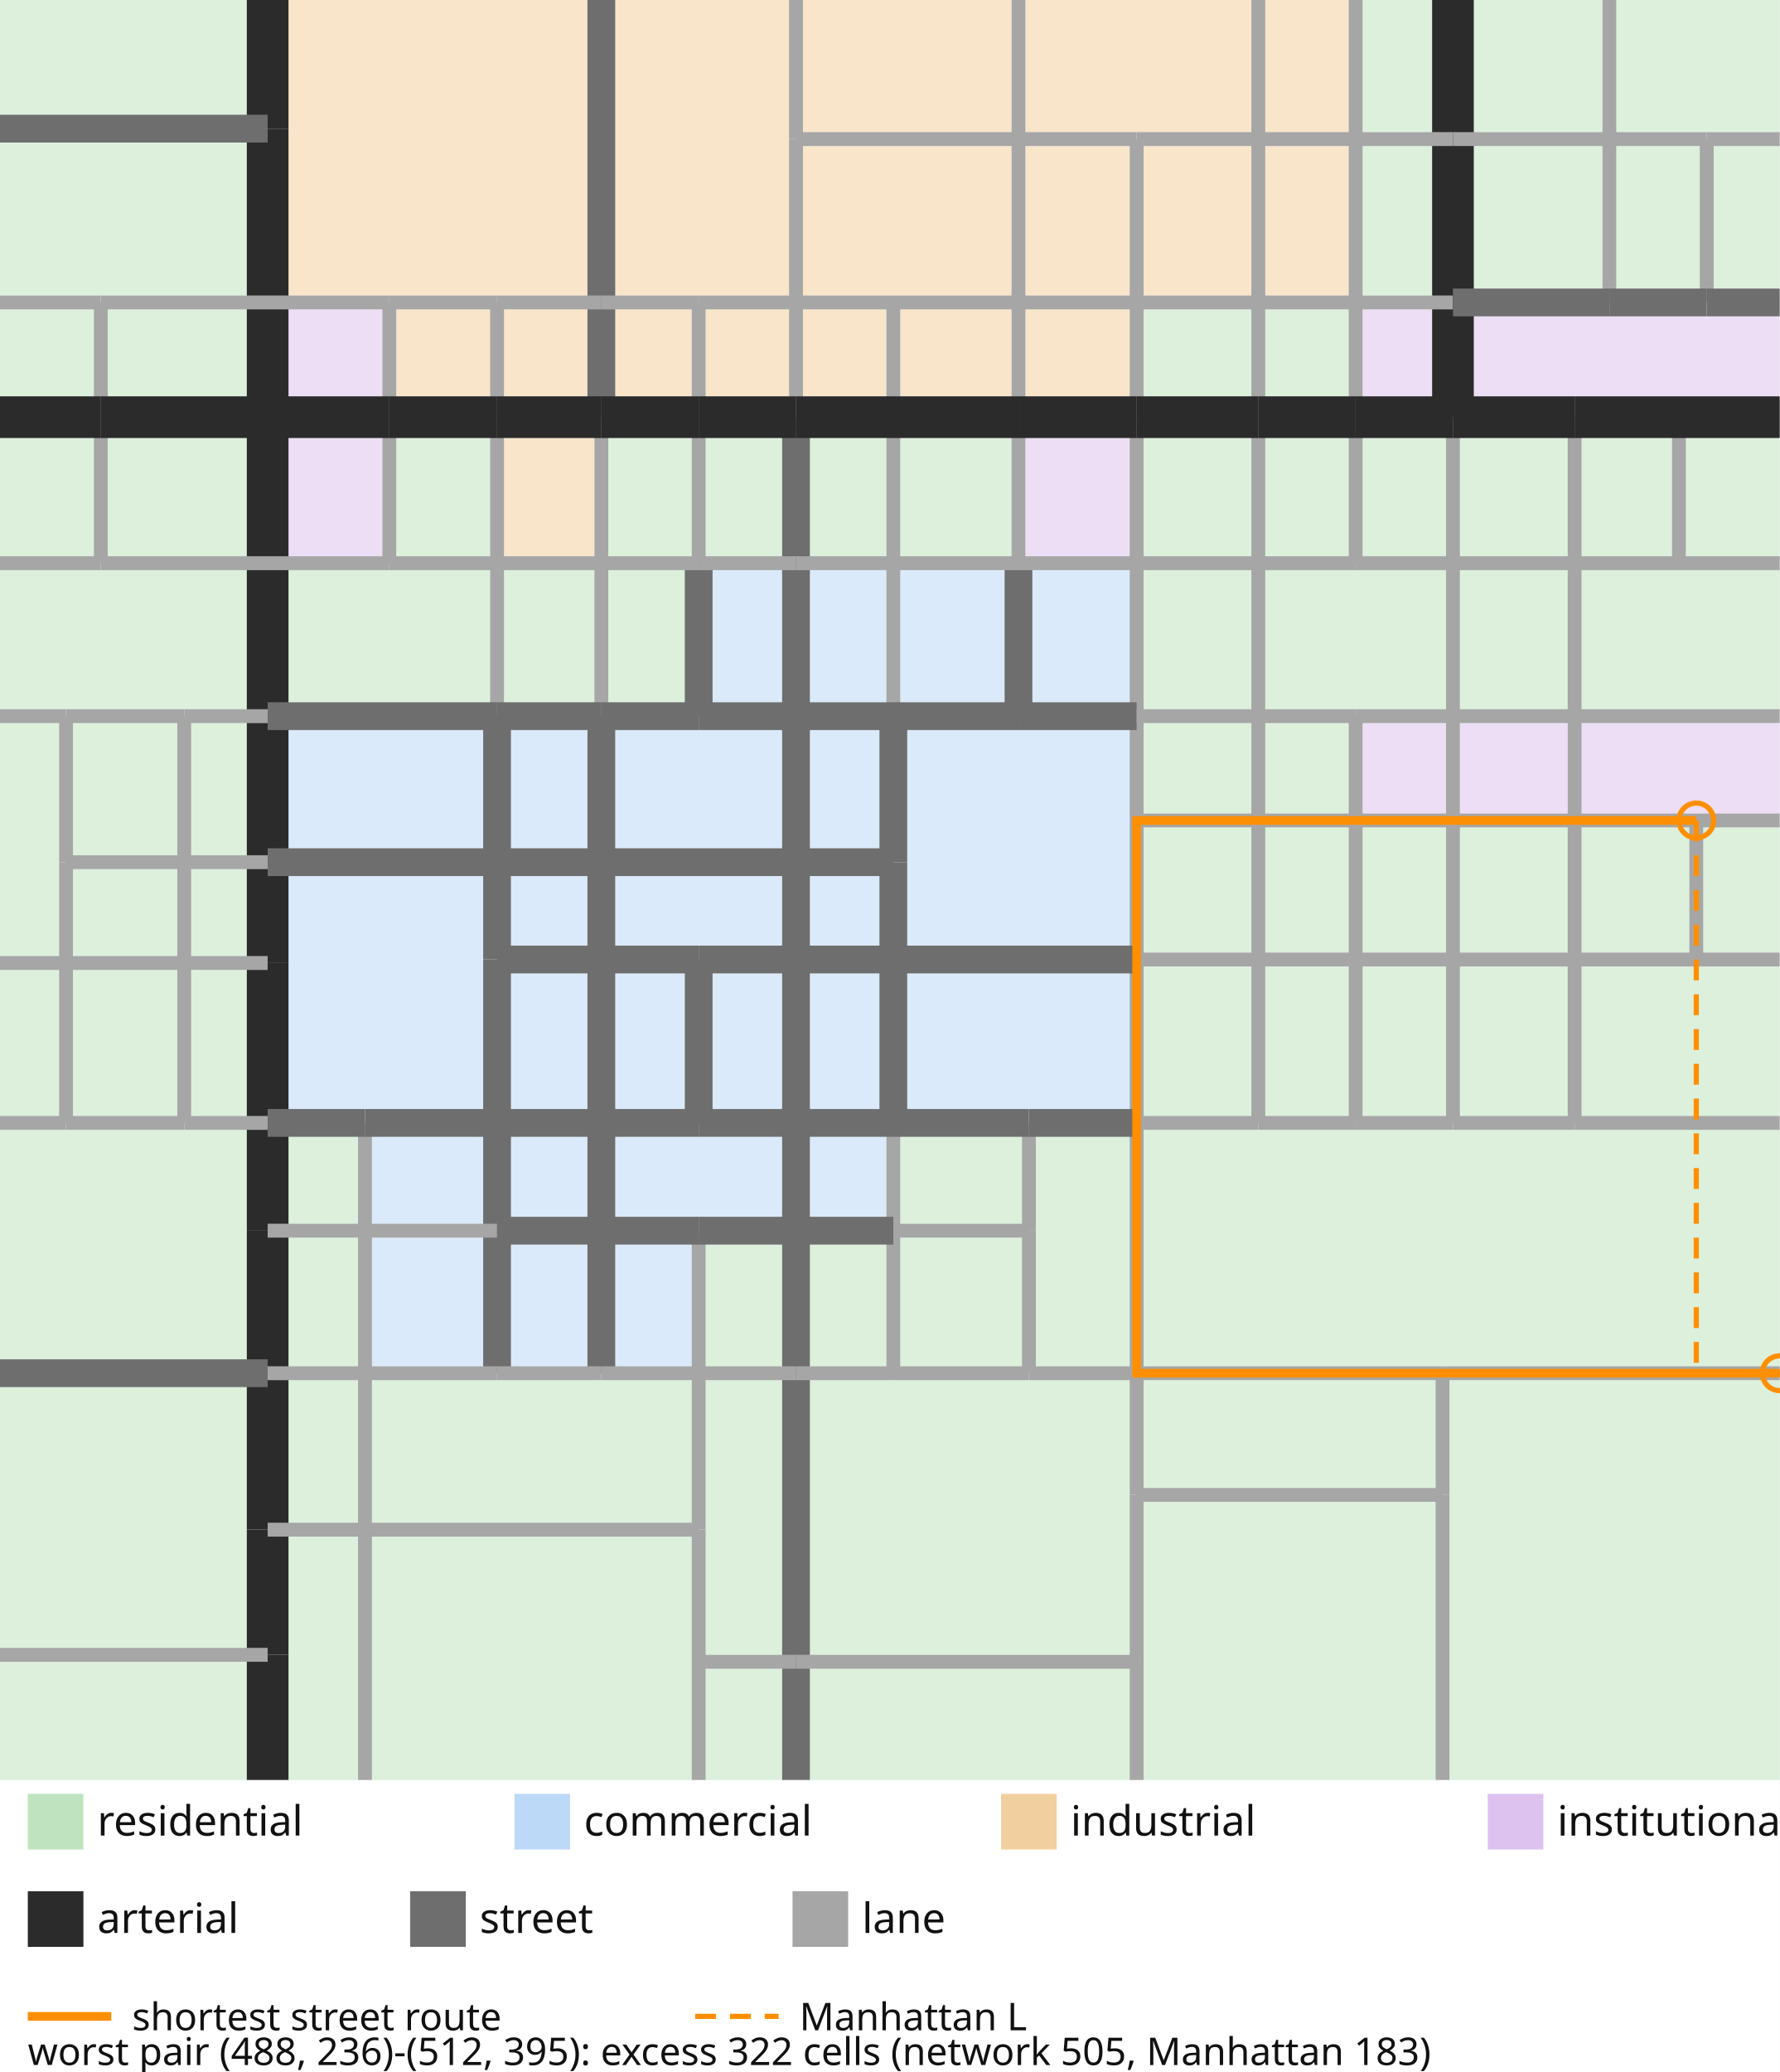
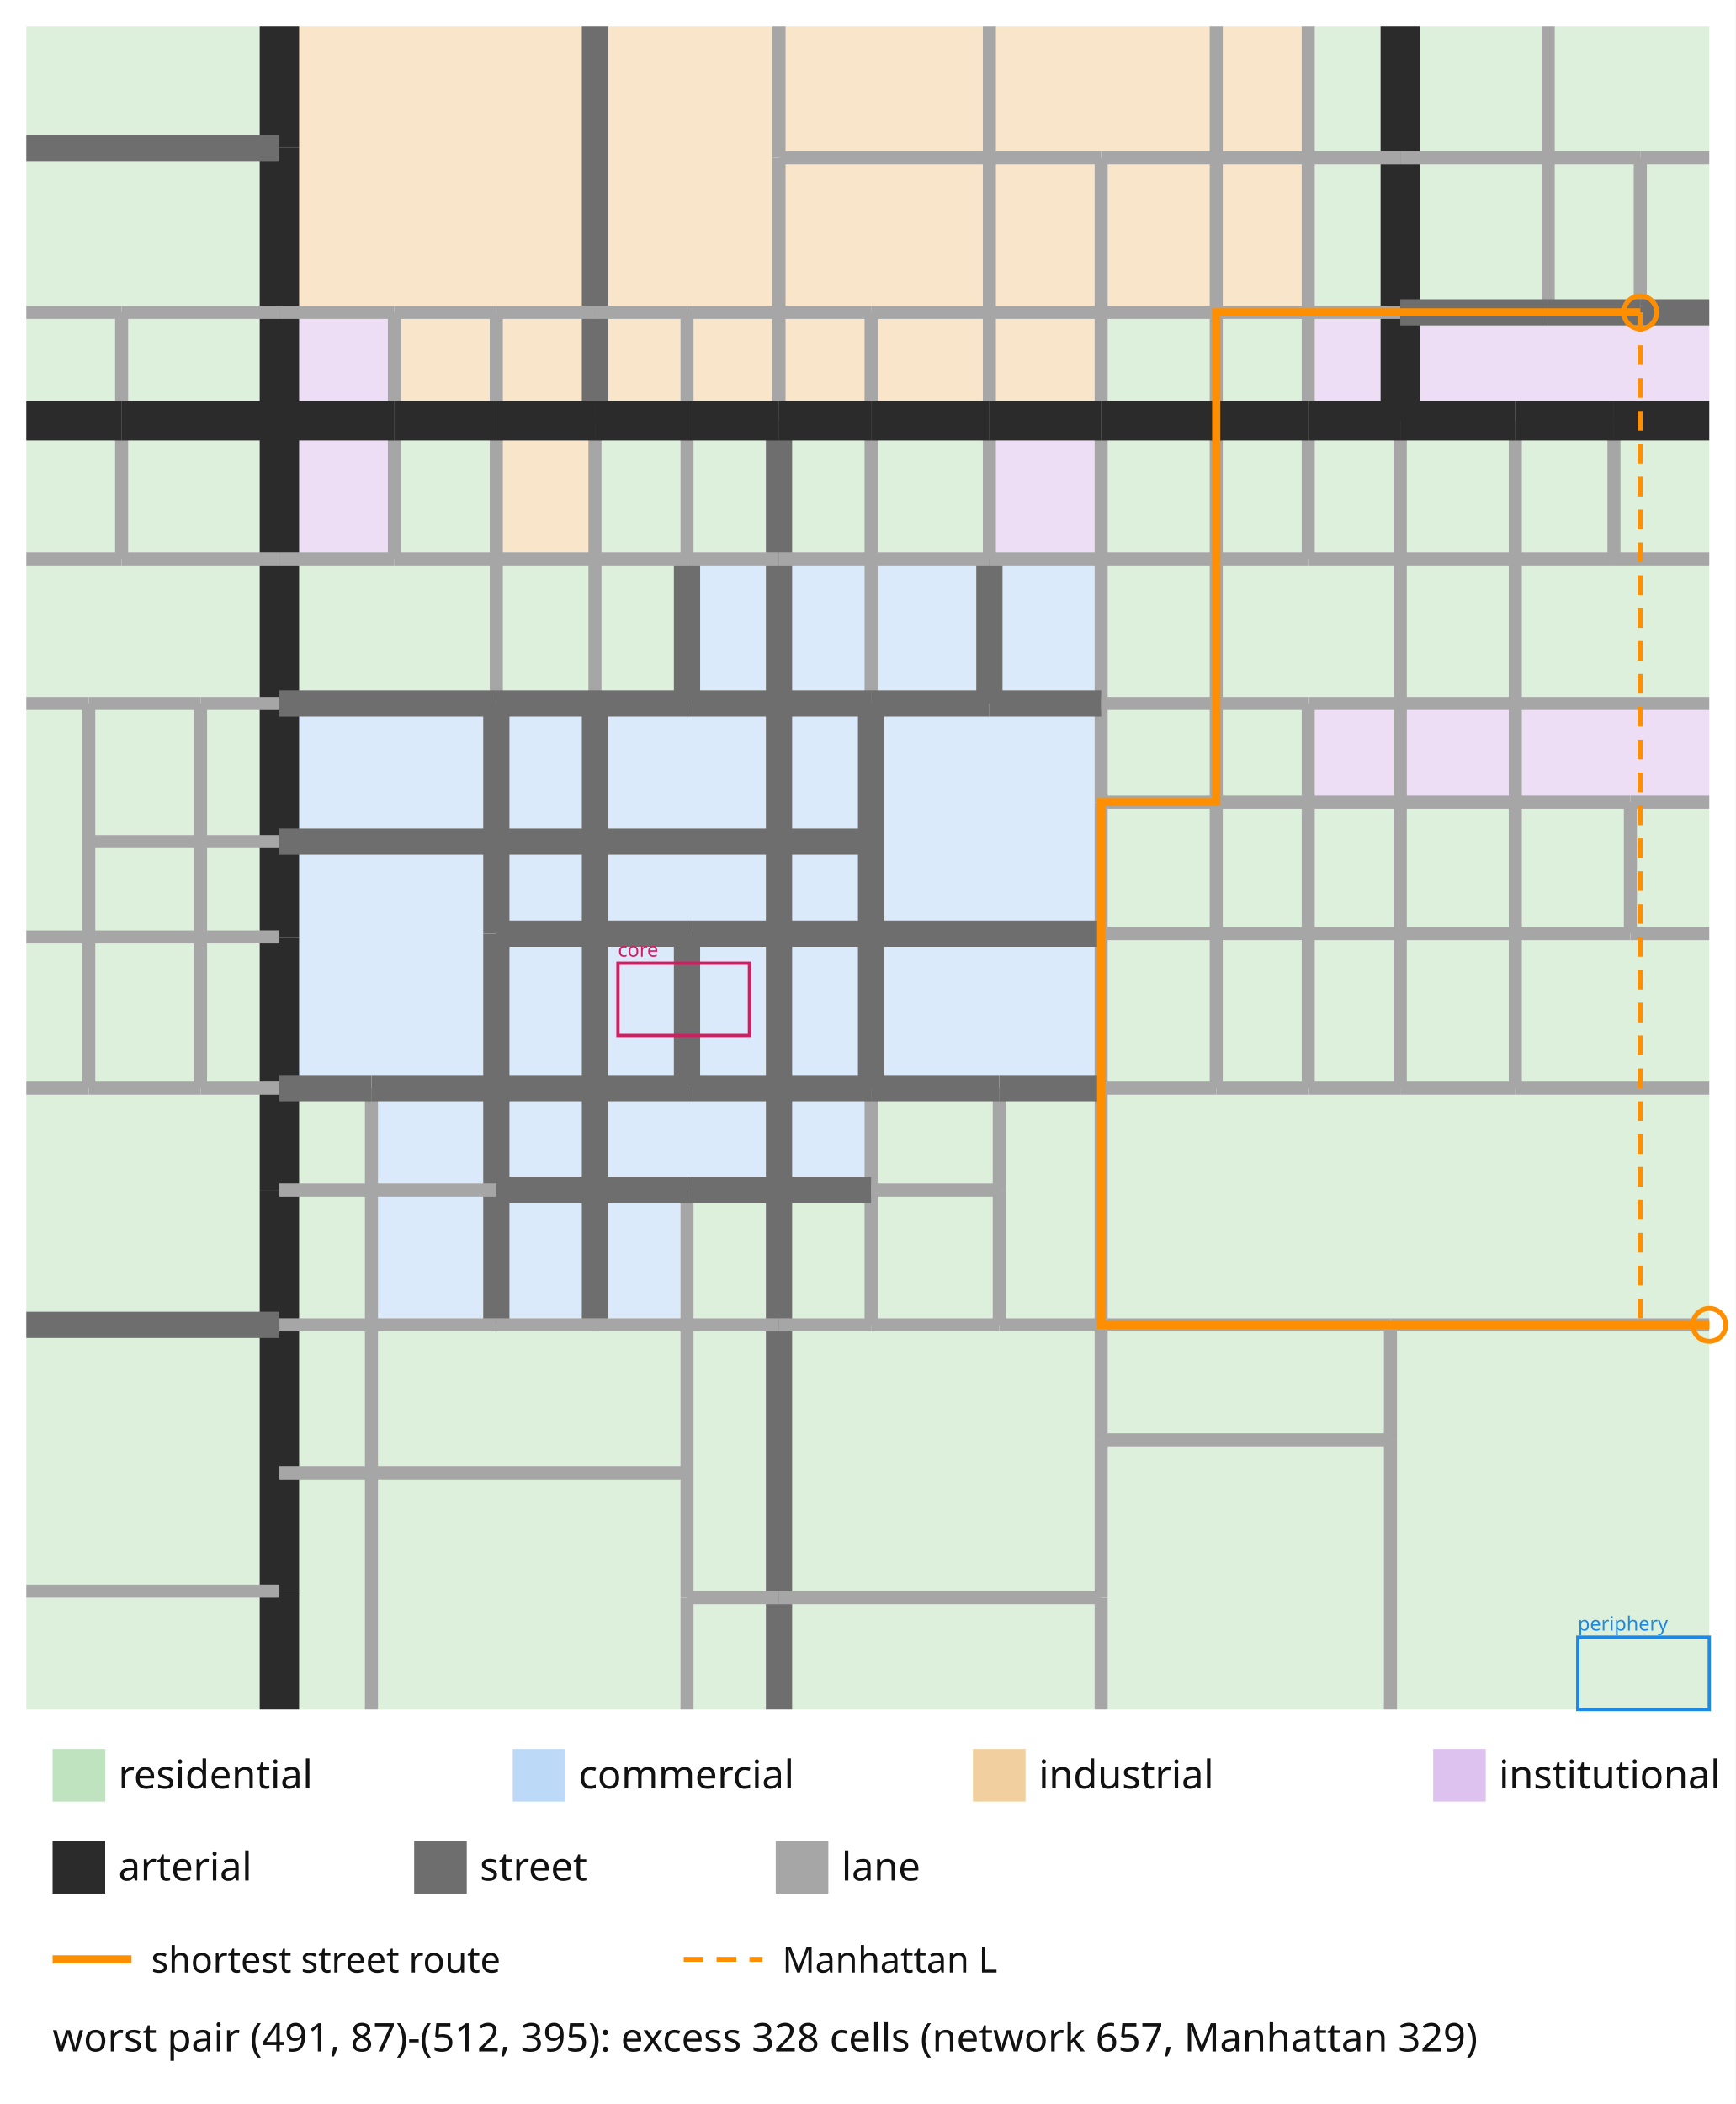
- <svg xmlns="http://www.w3.org/2000/svg" width="512" height="596" viewBox="0 0 512 596">
-   <rect x="0" y="0" width="512" height="596" fill="#ffffff" />
+ <svg xmlns="http://www.w3.org/2000/svg" width="528" height="640" viewBox="-8 -8 528 640">
+   <rect x="-8" y="-8" width="528" height="640" fill="#ffffff" />
  <rect x="0" y="0" width="71" height="33" fill="#bfe3bf" fill-opacity="0.55" />
  <rect x="83" y="0" width="86" height="85" fill="#f2cf9e" fill-opacity="0.55" />
  <rect x="177" y="0" width="50" height="85" fill="#f2cf9e" fill-opacity="0.55" />
  <rect x="231" y="0" width="60" height="38" fill="#f2cf9e" fill-opacity="0.55" />
  <rect x="295" y="0" width="65" height="38" fill="#f2cf9e" fill-opacity="0.55" />
  <rect x="364" y="0" width="24" height="38" fill="#f2cf9e" fill-opacity="0.55" />
  <rect x="392" y="0" width="20" height="38" fill="#bfe3bf" fill-opacity="0.55" />
  <rect x="424" y="0" width="37" height="38" fill="#bfe3bf" fill-opacity="0.55" />
  <rect x="465" y="0" width="47" height="38" fill="#bfe3bf" fill-opacity="0.55" />
  <rect x="0" y="41" width="71" height="44" fill="#bfe3bf" fill-opacity="0.55" />
  <rect x="231" y="42" width="60" height="43" fill="#f2cf9e" fill-opacity="0.55" />
  <rect x="295" y="42" width="30" height="43" fill="#f2cf9e" fill-opacity="0.55" />
  <rect x="329" y="42" width="31" height="43" fill="#f2cf9e" fill-opacity="0.55" />
  <rect x="364" y="42" width="24" height="43" fill="#f2cf9e" fill-opacity="0.55" />
  <rect x="392" y="42" width="20" height="43" fill="#bfe3bf" fill-opacity="0.55" />
  <rect x="424" y="42" width="37" height="41" fill="#bfe3bf" fill-opacity="0.55" />
  <rect x="465" y="42" width="24" height="41" fill="#bfe3bf" fill-opacity="0.55" />
  <rect x="493" y="42" width="19" height="41" fill="#bfe3bf" fill-opacity="0.55" />
  <rect x="0" y="89" width="27" height="25" fill="#bfe3bf" fill-opacity="0.55" />
  <rect x="31" y="89" width="40" height="25" fill="#bfe3bf" fill-opacity="0.55" />
  <rect x="83" y="89" width="27" height="25" fill="#ddc2ef" fill-opacity="0.55" />
  <rect x="114" y="89" width="27" height="25" fill="#f2cf9e" fill-opacity="0.55" />
  <rect x="145" y="89" width="24" height="25" fill="#f2cf9e" fill-opacity="0.55" />
  <rect x="177" y="89" width="22" height="25" fill="#f2cf9e" fill-opacity="0.55" />
  <rect x="203" y="89" width="24" height="25" fill="#f2cf9e" fill-opacity="0.55" />
  <rect x="231" y="89" width="24" height="25" fill="#f2cf9e" fill-opacity="0.55" />
  <rect x="259" y="89" width="32" height="25" fill="#f2cf9e" fill-opacity="0.55" />
  <rect x="295" y="89" width="30" height="25" fill="#f2cf9e" fill-opacity="0.55" />
  <rect x="329" y="89" width="31" height="25" fill="#bfe3bf" fill-opacity="0.55" />
  <rect x="364" y="89" width="24" height="25" fill="#bfe3bf" fill-opacity="0.55" />
  <rect x="392" y="89" width="20" height="25" fill="#ddc2ef" fill-opacity="0.55" />
  <rect x="424" y="91" width="88" height="23" fill="#ddc2ef" fill-opacity="0.55" />
  <rect x="0" y="126" width="27" height="34" fill="#bfe3bf" fill-opacity="0.55" />
  <rect x="31" y="126" width="40" height="34" fill="#bfe3bf" fill-opacity="0.55" />
  <rect x="83" y="126" width="27" height="34" fill="#ddc2ef" fill-opacity="0.55" />
  <rect x="114" y="126" width="27" height="34" fill="#bfe3bf" fill-opacity="0.55" />
  <rect x="145" y="126" width="26" height="34" fill="#f2cf9e" fill-opacity="0.55" />
  <rect x="175" y="126" width="24" height="34" fill="#bfe3bf" fill-opacity="0.55" />
  <rect x="203" y="126" width="22" height="34" fill="#bfe3bf" fill-opacity="0.55" />
  <rect x="233" y="126" width="22" height="34" fill="#bfe3bf" fill-opacity="0.55" />
  <rect x="259" y="126" width="32" height="34" fill="#bfe3bf" fill-opacity="0.55" />
  <rect x="295" y="126" width="30" height="34" fill="#ddc2ef" fill-opacity="0.55" />
  <rect x="329" y="126" width="31" height="34" fill="#bfe3bf" fill-opacity="0.55" />
  <rect x="364" y="126" width="24" height="34" fill="#bfe3bf" fill-opacity="0.55" />
  <rect x="392" y="126" width="24" height="34" fill="#bfe3bf" fill-opacity="0.55" />
  <rect x="420" y="126" width="31" height="34" fill="#bfe3bf" fill-opacity="0.55" />
  <rect x="455" y="126" width="26" height="34" fill="#bfe3bf" fill-opacity="0.55" />
  <rect x="485" y="126" width="27" height="34" fill="#bfe3bf" fill-opacity="0.55" />
  <rect x="0" y="164" width="71" height="40" fill="#bfe3bf" fill-opacity="0.55" />
  <rect x="83" y="164" width="58" height="38" fill="#bfe3bf" fill-opacity="0.55" />
  <rect x="145" y="164" width="26" height="38" fill="#bfe3bf" fill-opacity="0.55" />
  <rect x="175" y="164" width="22" height="38" fill="#bfe3bf" fill-opacity="0.55" />
  <rect x="205" y="164" width="20" height="38" fill="#bcd9f7" fill-opacity="0.55" />
  <rect x="233" y="164" width="22" height="38" fill="#bcd9f7" fill-opacity="0.55" />
  <rect x="259" y="164" width="30" height="38" fill="#bcd9f7" fill-opacity="0.55" />
  <rect x="297" y="164" width="28" height="38" fill="#bcd9f7" fill-opacity="0.55" />
  <rect x="329" y="164" width="31" height="40" fill="#bfe3bf" fill-opacity="0.55" />
  <rect x="364" y="164" width="52" height="40" fill="#bfe3bf" fill-opacity="0.55" />
  <rect x="420" y="164" width="31" height="40" fill="#bfe3bf" fill-opacity="0.55" />
  <rect x="455" y="164" width="57" height="40" fill="#bfe3bf" fill-opacity="0.55" />
  <rect x="0" y="208" width="17" height="67" fill="#bfe3bf" fill-opacity="0.55" />
  <rect x="21" y="208" width="30" height="38" fill="#bfe3bf" fill-opacity="0.55" />
  <rect x="55" y="208" width="16" height="38" fill="#bfe3bf" fill-opacity="0.55" />
  <rect x="329" y="208" width="31" height="26" fill="#bfe3bf" fill-opacity="0.55" />
  <rect x="364" y="208" width="24" height="26" fill="#bfe3bf" fill-opacity="0.55" />
  <rect x="392" y="208" width="24" height="26" fill="#ddc2ef" fill-opacity="0.55" />
  <rect x="420" y="208" width="31" height="26" fill="#ddc2ef" fill-opacity="0.55" />
  <rect x="455" y="208" width="57" height="26" fill="#ddc2ef" fill-opacity="0.55" />
  <rect x="83" y="210" width="56" height="34" fill="#bcd9f7" fill-opacity="0.55" />
  <rect x="147" y="210" width="22" height="34" fill="#bcd9f7" fill-opacity="0.55" />
  <rect x="177" y="210" width="48" height="34" fill="#bcd9f7" fill-opacity="0.55" />
  <rect x="233" y="210" width="20" height="34" fill="#bcd9f7" fill-opacity="0.55" />
  <rect x="261" y="210" width="64" height="62" fill="#bcd9f7" fill-opacity="0.55" />
  <rect x="329" y="238" width="31" height="36" fill="#bfe3bf" fill-opacity="0.55" />
  <rect x="364" y="238" width="24" height="36" fill="#bfe3bf" fill-opacity="0.55" />
  <rect x="392" y="238" width="24" height="36" fill="#bfe3bf" fill-opacity="0.55" />
  <rect x="420" y="238" width="31" height="36" fill="#bfe3bf" fill-opacity="0.55" />
  <rect x="455" y="238" width="31" height="36" fill="#bfe3bf" fill-opacity="0.55" />
  <rect x="490" y="238" width="22" height="36" fill="#bfe3bf" fill-opacity="0.55" />
  <rect x="21" y="250" width="30" height="25" fill="#bfe3bf" fill-opacity="0.55" />
  <rect x="55" y="250" width="16" height="25" fill="#bfe3bf" fill-opacity="0.55" />
  <rect x="83" y="252" width="56" height="67" fill="#bcd9f7" fill-opacity="0.55" />
  <rect x="147" y="252" width="22" height="20" fill="#bcd9f7" fill-opacity="0.55" />
  <rect x="177" y="252" width="48" height="20" fill="#bcd9f7" fill-opacity="0.55" />
  <rect x="233" y="252" width="20" height="20" fill="#bcd9f7" fill-opacity="0.55" />
  <rect x="329" y="278" width="31" height="43" fill="#bfe3bf" fill-opacity="0.55" />
  <rect x="364" y="278" width="24" height="43" fill="#bfe3bf" fill-opacity="0.55" />
  <rect x="392" y="278" width="24" height="43" fill="#bfe3bf" fill-opacity="0.55" />
  <rect x="420" y="278" width="31" height="43" fill="#bfe3bf" fill-opacity="0.55" />
  <rect x="455" y="278" width="57" height="43" fill="#bfe3bf" fill-opacity="0.55" />
  <rect x="0" y="279" width="17" height="42" fill="#bfe3bf" fill-opacity="0.55" />
  <rect x="21" y="279" width="30" height="42" fill="#bfe3bf" fill-opacity="0.55" />
  <rect x="55" y="279" width="16" height="42" fill="#bfe3bf" fill-opacity="0.55" />
  <rect x="147" y="280" width="22" height="39" fill="#bcd9f7" fill-opacity="0.55" />
  <rect x="177" y="280" width="20" height="39" fill="#bcd9f7" fill-opacity="0.55" />
  <rect x="205" y="280" width="20" height="39" fill="#bcd9f7" fill-opacity="0.55" />
  <rect x="233" y="280" width="20" height="39" fill="#bcd9f7" fill-opacity="0.55" />
  <rect x="261" y="280" width="64" height="39" fill="#bcd9f7" fill-opacity="0.55" />
  <rect x="0" y="325" width="71" height="66" fill="#bfe3bf" fill-opacity="0.55" />
  <rect x="329" y="325" width="183" height="68" fill="#bfe3bf" fill-opacity="0.55" />
  <rect x="83" y="327" width="20" height="25" fill="#bfe3bf" fill-opacity="0.55" />
  <rect x="107" y="327" width="32" height="25" fill="#bcd9f7" fill-opacity="0.55" />
  <rect x="147" y="327" width="22" height="23" fill="#bcd9f7" fill-opacity="0.55" />
  <rect x="177" y="327" width="48" height="23" fill="#bcd9f7" fill-opacity="0.55" />
  <rect x="233" y="327" width="22" height="23" fill="#bcd9f7" fill-opacity="0.55" />
  <rect x="259" y="327" width="35" height="25" fill="#bfe3bf" fill-opacity="0.55" />
  <rect x="298" y="327" width="27" height="66" fill="#bfe3bf" fill-opacity="0.55" />
  <rect x="83" y="356" width="20" height="37" fill="#bfe3bf" fill-opacity="0.55" />
  <rect x="107" y="356" width="32" height="37" fill="#bcd9f7" fill-opacity="0.55" />
  <rect x="259" y="356" width="35" height="37" fill="#bfe3bf" fill-opacity="0.55" />
  <rect x="147" y="358" width="22" height="35" fill="#bcd9f7" fill-opacity="0.55" />
  <rect x="177" y="358" width="22" height="35" fill="#bcd9f7" fill-opacity="0.55" />
  <rect x="203" y="358" width="22" height="35" fill="#bfe3bf" fill-opacity="0.55" />
  <rect x="233" y="358" width="22" height="35" fill="#bfe3bf" fill-opacity="0.55" />
  <rect x="83" y="397" width="20" height="41" fill="#bfe3bf" fill-opacity="0.55" />
  <rect x="107" y="397" width="92" height="41" fill="#bfe3bf" fill-opacity="0.55" />
  <rect x="203" y="397" width="22" height="79" fill="#bfe3bf" fill-opacity="0.55" />
  <rect x="233" y="397" width="92" height="79" fill="#bfe3bf" fill-opacity="0.55" />
  <rect x="329" y="397" width="84" height="31" fill="#bfe3bf" fill-opacity="0.55" />
  <rect x="417" y="397" width="95" height="115" fill="#bfe3bf" fill-opacity="0.55" />
  <rect x="0" y="399" width="71" height="75" fill="#bfe3bf" fill-opacity="0.55" />
  <rect x="329" y="432" width="84" height="80" fill="#bfe3bf" fill-opacity="0.55" />
  <rect x="83" y="442" width="20" height="70" fill="#bfe3bf" fill-opacity="0.55" />
  <rect x="107" y="442" width="92" height="70" fill="#bfe3bf" fill-opacity="0.55" />
  <rect x="0" y="478" width="71" height="34" fill="#bfe3bf" fill-opacity="0.55" />
  <rect x="203" y="480" width="22" height="32" fill="#bfe3bf" fill-opacity="0.55" />
  <rect x="233" y="480" width="92" height="32" fill="#bfe3bf" fill-opacity="0.55" />
  <rect x="17" y="206" width="4" height="42" fill="#a6a6a6" />
  <rect x="17" y="248" width="4" height="29" fill="#a6a6a6" />
  <rect x="17" y="277" width="4" height="46" fill="#a6a6a6" />
  <rect x="27" y="87" width="4" height="33" fill="#a6a6a6" />
  <rect x="27" y="120" width="4" height="42" fill="#a6a6a6" />
  <rect x="51" y="206" width="4" height="42" fill="#a6a6a6" />
  <rect x="51" y="248" width="4" height="29" fill="#a6a6a6" />
  <rect x="51" y="277" width="4" height="46" fill="#a6a6a6" />
  <rect x="71" y="0" width="12" height="37" fill="#2b2b2b" />
  <rect x="71" y="37" width="12" height="50" fill="#2b2b2b" />
  <rect x="71" y="87" width="12" height="33" fill="#2b2b2b" />
  <rect x="71" y="120" width="12" height="42" fill="#2b2b2b" />
  <rect x="71" y="162" width="12" height="44" fill="#2b2b2b" />
  <rect x="71" y="206" width="12" height="42" fill="#2b2b2b" />
  <rect x="71" y="248" width="12" height="29" fill="#2b2b2b" />
  <rect x="71" y="277" width="12" height="46" fill="#2b2b2b" />
  <rect x="71" y="323" width="12" height="31" fill="#2b2b2b" />
  <rect x="71" y="354" width="12" height="41" fill="#2b2b2b" />
  <rect x="71" y="395" width="12" height="45" fill="#2b2b2b" />
  <rect x="71" y="440" width="12" height="36" fill="#2b2b2b" />
  <rect x="71" y="476" width="12" height="36" fill="#2b2b2b" />
  <rect x="103" y="323" width="4" height="31" fill="#a6a6a6" />
  <rect x="103" y="354" width="4" height="41" fill="#a6a6a6" />
  <rect x="103" y="395" width="4" height="45" fill="#a6a6a6" />
  <rect x="103" y="440" width="4" height="72" fill="#a6a6a6" />
  <rect x="110" y="87" width="4" height="33" fill="#a6a6a6" />
  <rect x="110" y="120" width="4" height="42" fill="#a6a6a6" />
  <rect x="141" y="87" width="4" height="33" fill="#a6a6a6" />
  <rect x="141" y="120" width="4" height="42" fill="#a6a6a6" />
  <rect x="141" y="162" width="4" height="44" fill="#a6a6a6" />
  <rect x="139" y="206" width="8" height="42" fill="#6e6e6e" />
  <rect x="139" y="248" width="8" height="28" fill="#6e6e6e" />
  <rect x="139" y="276" width="8" height="47" fill="#6e6e6e" />
  <rect x="139" y="323" width="8" height="31" fill="#6e6e6e" />
  <rect x="139" y="354" width="8" height="41" fill="#6e6e6e" />
  <rect x="169" y="0" width="8" height="87" fill="#6e6e6e" />
  <rect x="169" y="87" width="8" height="33" fill="#6e6e6e" />
  <rect x="171" y="120" width="4" height="42" fill="#a6a6a6" />
  <rect x="171" y="162" width="4" height="44" fill="#a6a6a6" />
  <rect x="169" y="206" width="8" height="42" fill="#6e6e6e" />
  <rect x="169" y="248" width="8" height="28" fill="#6e6e6e" />
  <rect x="169" y="276" width="8" height="47" fill="#6e6e6e" />
  <rect x="169" y="323" width="8" height="31" fill="#6e6e6e" />
  <rect x="169" y="354" width="8" height="41" fill="#6e6e6e" />
  <rect x="199" y="87" width="4" height="33" fill="#a6a6a6" />
  <rect x="199" y="120" width="4" height="42" fill="#a6a6a6" />
  <rect x="197" y="162" width="8" height="44" fill="#6e6e6e" />
  <rect x="197" y="276" width="8" height="47" fill="#6e6e6e" />
  <rect x="199" y="354" width="4" height="41" fill="#a6a6a6" />
  <rect x="199" y="395" width="4" height="45" fill="#a6a6a6" />
  <rect x="199" y="440" width="4" height="38" fill="#a6a6a6" />
  <rect x="199" y="478" width="4" height="34" fill="#a6a6a6" />
  <rect x="227" y="0" width="4" height="40" fill="#a6a6a6" />
  <rect x="227" y="40" width="4" height="47" fill="#a6a6a6" />
  <rect x="227" y="87" width="4" height="33" fill="#a6a6a6" />
  <rect x="225" y="120" width="8" height="42" fill="#6e6e6e" />
  <rect x="225" y="162" width="8" height="44" fill="#6e6e6e" />
  <rect x="225" y="206" width="8" height="42" fill="#6e6e6e" />
  <rect x="225" y="248" width="8" height="28" fill="#6e6e6e" />
  <rect x="225" y="276" width="8" height="47" fill="#6e6e6e" />
  <rect x="225" y="323" width="8" height="31" fill="#6e6e6e" />
  <rect x="225" y="354" width="8" height="41" fill="#6e6e6e" />
  <rect x="225" y="395" width="8" height="83" fill="#6e6e6e" />
  <rect x="225" y="478" width="8" height="34" fill="#6e6e6e" />
  <rect x="255" y="87" width="4" height="33" fill="#a6a6a6" />
  <rect x="255" y="120" width="4" height="42" fill="#a6a6a6" />
  <rect x="255" y="162" width="4" height="44" fill="#a6a6a6" />
  <rect x="253" y="206" width="8" height="42" fill="#6e6e6e" />
  <rect x="253" y="248" width="8" height="28" fill="#6e6e6e" />
  <rect x="253" y="276" width="8" height="47" fill="#6e6e6e" />
  <rect x="255" y="323" width="4" height="31" fill="#a6a6a6" />
  <rect x="255" y="354" width="4" height="41" fill="#a6a6a6" />
  <rect x="291" y="0" width="4" height="40" fill="#a6a6a6" />
  <rect x="291" y="40" width="4" height="47" fill="#a6a6a6" />
  <rect x="291" y="87" width="4" height="33" fill="#a6a6a6" />
  <rect x="291" y="120" width="4" height="42" fill="#a6a6a6" />
  <rect x="289" y="162" width="8" height="44" fill="#6e6e6e" />
  <rect x="294" y="323" width="4" height="31" fill="#a6a6a6" />
  <rect x="294" y="354" width="4" height="41" fill="#a6a6a6" />
  <rect x="325" y="40" width="4" height="47" fill="#a6a6a6" />
  <rect x="325" y="87" width="4" height="33" fill="#a6a6a6" />
  <rect x="325" y="120" width="4" height="42" fill="#a6a6a6" />
  <rect x="325" y="162" width="4" height="44" fill="#a6a6a6" />
  <rect x="325" y="206" width="4" height="30" fill="#a6a6a6" />
  <rect x="325" y="236" width="4" height="40" fill="#a6a6a6" />
  <rect x="325" y="276" width="4" height="47" fill="#a6a6a6" />
  <rect x="325" y="323" width="4" height="72" fill="#a6a6a6" />
  <rect x="325" y="395" width="4" height="35" fill="#a6a6a6" />
  <rect x="325" y="430" width="4" height="48" fill="#a6a6a6" />
  <rect x="325" y="478" width="4" height="34" fill="#a6a6a6" />
  <rect x="360" y="0" width="4" height="40" fill="#a6a6a6" />
  <rect x="360" y="40" width="4" height="47" fill="#a6a6a6" />
  <rect x="360" y="87" width="4" height="33" fill="#a6a6a6" />
  <rect x="360" y="120" width="4" height="42" fill="#a6a6a6" />
  <rect x="360" y="162" width="4" height="44" fill="#a6a6a6" />
  <rect x="360" y="206" width="4" height="30" fill="#a6a6a6" />
  <rect x="360" y="236" width="4" height="40" fill="#a6a6a6" />
  <rect x="360" y="276" width="4" height="47" fill="#a6a6a6" />
  <rect x="388" y="0" width="4" height="40" fill="#a6a6a6" />
  <rect x="388" y="40" width="4" height="47" fill="#a6a6a6" />
  <rect x="388" y="87" width="4" height="33" fill="#a6a6a6" />
  <rect x="388" y="120" width="4" height="42" fill="#a6a6a6" />
  <rect x="388" y="206" width="4" height="30" fill="#a6a6a6" />
  <rect x="388" y="236" width="4" height="40" fill="#a6a6a6" />
  <rect x="388" y="276" width="4" height="47" fill="#a6a6a6" />
  <rect x="413" y="395" width="4" height="35" fill="#a6a6a6" />
  <rect x="413" y="430" width="4" height="82" fill="#a6a6a6" />
  <rect x="412" y="0" width="12" height="40" fill="#2b2b2b" />
  <rect x="412" y="40" width="12" height="47" fill="#2b2b2b" />
  <rect x="412" y="87" width="12" height="33" fill="#2b2b2b" />
  <rect x="416" y="120" width="4" height="42" fill="#a6a6a6" />
  <rect x="416" y="162" width="4" height="44" fill="#a6a6a6" />
  <rect x="416" y="206" width="4" height="30" fill="#a6a6a6" />
  <rect x="416" y="236" width="4" height="40" fill="#a6a6a6" />
  <rect x="416" y="276" width="4" height="47" fill="#a6a6a6" />
  <rect x="451" y="120" width="4" height="42" fill="#a6a6a6" />
  <rect x="451" y="162" width="4" height="44" fill="#a6a6a6" />
  <rect x="451" y="206" width="4" height="30" fill="#a6a6a6" />
  <rect x="451" y="236" width="4" height="40" fill="#a6a6a6" />
  <rect x="451" y="276" width="4" height="47" fill="#a6a6a6" />
  <rect x="461" y="0" width="4" height="40" fill="#a6a6a6" />
  <rect x="461" y="40" width="4" height="47" fill="#a6a6a6" />
  <rect x="481" y="120" width="4" height="42" fill="#a6a6a6" />
  <rect x="486" y="236" width="4" height="40" fill="#a6a6a6" />
  <rect x="489" y="40" width="4" height="47" fill="#a6a6a6" />
  <rect x="0" y="33" width="77" height="8" fill="#6e6e6e" />
  <rect x="229" y="38" width="64" height="4" fill="#a6a6a6" />
  <rect x="293" y="38" width="34" height="4" fill="#a6a6a6" />
  <rect x="327" y="38" width="35" height="4" fill="#a6a6a6" />
  <rect x="362" y="38" width="28" height="4" fill="#a6a6a6" />
  <rect x="390" y="38" width="28" height="4" fill="#a6a6a6" />
  <rect x="418" y="38" width="45" height="4" fill="#a6a6a6" />
  <rect x="463" y="38" width="28" height="4" fill="#a6a6a6" />
  <rect x="491" y="38" width="21" height="4" fill="#a6a6a6" />
  <rect x="0" y="85" width="29" height="4" fill="#a6a6a6" />
  <rect x="29" y="85" width="48" height="4" fill="#a6a6a6" />
  <rect x="77" y="85" width="35" height="4" fill="#a6a6a6" />
  <rect x="112" y="85" width="31" height="4" fill="#a6a6a6" />
  <rect x="143" y="85" width="30" height="4" fill="#a6a6a6" />
  <rect x="173" y="85" width="28" height="4" fill="#a6a6a6" />
  <rect x="201" y="85" width="28" height="4" fill="#a6a6a6" />
  <rect x="229" y="85" width="28" height="4" fill="#a6a6a6" />
  <rect x="257" y="85" width="36" height="4" fill="#a6a6a6" />
  <rect x="293" y="85" width="34" height="4" fill="#a6a6a6" />
  <rect x="327" y="85" width="35" height="4" fill="#a6a6a6" />
  <rect x="362" y="85" width="28" height="4" fill="#a6a6a6" />
  <rect x="390" y="85" width="28" height="4" fill="#a6a6a6" />
  <rect x="418" y="83" width="45" height="8" fill="#6e6e6e" />
  <rect x="463" y="83" width="28" height="8" fill="#6e6e6e" />
  <rect x="491" y="83" width="21" height="8" fill="#6e6e6e" />
  <rect x="0" y="114" width="29" height="12" fill="#2b2b2b" />
  <rect x="29" y="114" width="48" height="12" fill="#2b2b2b" />
  <rect x="77" y="114" width="35" height="12" fill="#2b2b2b" />
  <rect x="112" y="114" width="31" height="12" fill="#2b2b2b" />
  <rect x="143" y="114" width="30" height="12" fill="#2b2b2b" />
  <rect x="173" y="114" width="28" height="12" fill="#2b2b2b" />
  <rect x="201" y="114" width="28" height="12" fill="#2b2b2b" />
  <rect x="229" y="114" width="28" height="12" fill="#2b2b2b" />
  <rect x="257" y="114" width="36" height="12" fill="#2b2b2b" />
  <rect x="293" y="114" width="34" height="12" fill="#2b2b2b" />
  <rect x="327" y="114" width="35" height="12" fill="#2b2b2b" />
  <rect x="362" y="114" width="28" height="12" fill="#2b2b2b" />
  <rect x="390" y="114" width="28" height="12" fill="#2b2b2b" />
  <rect x="418" y="114" width="35" height="12" fill="#2b2b2b" />
  <rect x="453" y="114" width="30" height="12" fill="#2b2b2b" />
  <rect x="483" y="114" width="29" height="12" fill="#2b2b2b" />
  <rect x="0" y="160" width="29" height="4" fill="#a6a6a6" />
  <rect x="29" y="160" width="48" height="4" fill="#a6a6a6" />
  <rect x="77" y="160" width="35" height="4" fill="#a6a6a6" />
  <rect x="112" y="160" width="31" height="4" fill="#a6a6a6" />
  <rect x="143" y="160" width="30" height="4" fill="#a6a6a6" />
  <rect x="173" y="160" width="28" height="4" fill="#a6a6a6" />
  <rect x="201" y="160" width="28" height="4" fill="#a6a6a6" />
  <rect x="229" y="160" width="28" height="4" fill="#a6a6a6" />
  <rect x="257" y="160" width="36" height="4" fill="#a6a6a6" />
  <rect x="293" y="160" width="34" height="4" fill="#a6a6a6" />
  <rect x="327" y="160" width="35" height="4" fill="#a6a6a6" />
  <rect x="362" y="160" width="28" height="4" fill="#a6a6a6" />
  <rect x="390" y="160" width="28" height="4" fill="#a6a6a6" />
  <rect x="418" y="160" width="35" height="4" fill="#a6a6a6" />
  <rect x="453" y="160" width="30" height="4" fill="#a6a6a6" />
  <rect x="483" y="160" width="29" height="4" fill="#a6a6a6" />
  <rect x="0" y="204" width="19" height="4" fill="#a6a6a6" />
  <rect x="19" y="204" width="34" height="4" fill="#a6a6a6" />
  <rect x="53" y="204" width="24" height="4" fill="#a6a6a6" />
  <rect x="77" y="202" width="66" height="8" fill="#6e6e6e" />
  <rect x="143" y="202" width="30" height="8" fill="#6e6e6e" />
  <rect x="173" y="202" width="28" height="8" fill="#6e6e6e" />
  <rect x="201" y="202" width="28" height="8" fill="#6e6e6e" />
  <rect x="229" y="202" width="28" height="8" fill="#6e6e6e" />
  <rect x="257" y="202" width="36" height="8" fill="#6e6e6e" />
  <rect x="293" y="202" width="34" height="8" fill="#6e6e6e" />
  <rect x="327" y="204" width="35" height="4" fill="#a6a6a6" />
  <rect x="362" y="204" width="28" height="4" fill="#a6a6a6" />
  <rect x="390" y="204" width="28" height="4" fill="#a6a6a6" />
  <rect x="418" y="204" width="35" height="4" fill="#a6a6a6" />
  <rect x="453" y="204" width="59" height="4" fill="#a6a6a6" />
  <rect x="327" y="234" width="35" height="4" fill="#a6a6a6" />
  <rect x="362" y="234" width="28" height="4" fill="#a6a6a6" />
  <rect x="390" y="234" width="28" height="4" fill="#a6a6a6" />
  <rect x="418" y="234" width="35" height="4" fill="#a6a6a6" />
  <rect x="453" y="234" width="35" height="4" fill="#a6a6a6" />
  <rect x="488" y="234" width="24" height="4" fill="#a6a6a6" />
  <rect x="19" y="246" width="34" height="4" fill="#a6a6a6" />
  <rect x="53" y="246" width="24" height="4" fill="#a6a6a6" />
  <rect x="77" y="244" width="66" height="8" fill="#6e6e6e" />
  <rect x="143" y="244" width="30" height="8" fill="#6e6e6e" />
  <rect x="173" y="244" width="56" height="8" fill="#6e6e6e" />
  <rect x="229" y="244" width="28" height="8" fill="#6e6e6e" />
  <rect x="143" y="272" width="30" height="8" fill="#6e6e6e" />
  <rect x="173" y="272" width="28" height="8" fill="#6e6e6e" />
  <rect x="201" y="272" width="28" height="8" fill="#6e6e6e" />
  <rect x="229" y="272" width="28" height="8" fill="#6e6e6e" />
  <rect x="257" y="272" width="70" height="8" fill="#6e6e6e" />
  <rect x="327" y="274" width="35" height="4" fill="#a6a6a6" />
  <rect x="362" y="274" width="28" height="4" fill="#a6a6a6" />
  <rect x="390" y="274" width="28" height="4" fill="#a6a6a6" />
  <rect x="418" y="274" width="35" height="4" fill="#a6a6a6" />
  <rect x="453" y="274" width="35" height="4" fill="#a6a6a6" />
  <rect x="488" y="274" width="24" height="4" fill="#a6a6a6" />
  <rect x="0" y="275" width="19" height="4" fill="#a6a6a6" />
  <rect x="19" y="275" width="34" height="4" fill="#a6a6a6" />
  <rect x="53" y="275" width="24" height="4" fill="#a6a6a6" />
  <rect x="0" y="321" width="19" height="4" fill="#a6a6a6" />
  <rect x="19" y="321" width="34" height="4" fill="#a6a6a6" />
  <rect x="53" y="321" width="24" height="4" fill="#a6a6a6" />
  <rect x="77" y="319" width="28" height="8" fill="#6e6e6e" />
  <rect x="105" y="319" width="38" height="8" fill="#6e6e6e" />
  <rect x="143" y="319" width="30" height="8" fill="#6e6e6e" />
  <rect x="173" y="319" width="28" height="8" fill="#6e6e6e" />
  <rect x="201" y="319" width="28" height="8" fill="#6e6e6e" />
  <rect x="229" y="319" width="28" height="8" fill="#6e6e6e" />
  <rect x="257" y="319" width="39" height="8" fill="#6e6e6e" />
  <rect x="296" y="319" width="31" height="8" fill="#6e6e6e" />
  <rect x="327" y="321" width="35" height="4" fill="#a6a6a6" />
  <rect x="362" y="321" width="28" height="4" fill="#a6a6a6" />
  <rect x="390" y="321" width="28" height="4" fill="#a6a6a6" />
  <rect x="418" y="321" width="35" height="4" fill="#a6a6a6" />
  <rect x="453" y="321" width="59" height="4" fill="#a6a6a6" />
  <rect x="77" y="352" width="28" height="4" fill="#a6a6a6" />
  <rect x="105" y="352" width="38" height="4" fill="#a6a6a6" />
  <rect x="143" y="350" width="30" height="8" fill="#6e6e6e" />
  <rect x="173" y="350" width="28" height="8" fill="#6e6e6e" />
  <rect x="201" y="350" width="28" height="8" fill="#6e6e6e" />
  <rect x="229" y="350" width="28" height="8" fill="#6e6e6e" />
  <rect x="257" y="352" width="39" height="4" fill="#a6a6a6" />
  <rect x="0" y="391" width="77" height="8" fill="#6e6e6e" />
  <rect x="77" y="393" width="28" height="4" fill="#a6a6a6" />
  <rect x="105" y="393" width="38" height="4" fill="#a6a6a6" />
  <rect x="143" y="393" width="30" height="4" fill="#a6a6a6" />
  <rect x="173" y="393" width="28" height="4" fill="#a6a6a6" />
  <rect x="201" y="393" width="28" height="4" fill="#a6a6a6" />
  <rect x="229" y="393" width="28" height="4" fill="#a6a6a6" />
  <rect x="257" y="393" width="39" height="4" fill="#a6a6a6" />
  <rect x="296" y="393" width="31" height="4" fill="#a6a6a6" />
  <rect x="327" y="393" width="88" height="4" fill="#a6a6a6" />
  <rect x="415" y="393" width="97" height="4" fill="#a6a6a6" />
  <rect x="327" y="428" width="88" height="4" fill="#a6a6a6" />
  <rect x="77" y="438" width="28" height="4" fill="#a6a6a6" />
  <rect x="105" y="438" width="96" height="4" fill="#a6a6a6" />
  <rect x="0" y="474" width="77" height="4" fill="#a6a6a6" />
  <rect x="201" y="476" width="28" height="4" fill="#a6a6a6" />
  <rect x="229" y="476" width="98" height="4" fill="#a6a6a6" />
-   <polyline points="488,236 453,236 418,236 390,236 362,236 327,236 327,276 327,323 327,395 415,395 512,395" fill="none" stroke="#ff8f00" stroke-width="2.5" />
-   <polyline points="488,236 488,395 512,395" fill="none" stroke="#ff8f00" stroke-width="1.5" stroke-dasharray="6 4" />
-   <circle cx="488" cy="236" r="5" fill="none" stroke="#ff8f00" stroke-width="1.5" />
+   <rect x="180" y="285" width="40" height="22" fill="none" stroke="#d81b60" stroke-width="1" />
+   <text x="180" y="283" font-family="sans-serif" font-size="6" fill="#d81b60">core</text>
+   <rect x="472" y="490" width="40" height="22" fill="none" stroke="#1e88e5" stroke-width="1" />
+   <text x="472" y="488" font-family="sans-serif" font-size="6" fill="#1e88e5">periphery</text>
+   <polyline points="491,87 463,87 418,87 390,87 362,87 362,120 362,162 362,206 362,236 327,236 327,276 327,323 327,395 415,395 512,395" fill="none" stroke="#ff8f00" stroke-width="2.5" />
+   <polyline points="491,87 491,395 512,395" fill="none" stroke="#ff8f00" stroke-width="1.5" stroke-dasharray="6 4" />
+   <circle cx="491" cy="87" r="5" fill="none" stroke="#ff8f00" stroke-width="1.5" />
  <circle cx="512" cy="395" r="5" fill="none" stroke="#ff8f00" stroke-width="1.5" />
-   <rect x="8" y="516" width="16" height="16" fill="#bfe3bf" />
-   <text x="28" y="528" font-family="sans-serif" font-size="12" fill="#111">residential</text>
-   <rect x="148" y="516" width="16" height="16" fill="#bcd9f7" />
-   <text x="168" y="528" font-family="sans-serif" font-size="12" fill="#111">commercial</text>
-   <rect x="288" y="516" width="16" height="16" fill="#f2cf9e" />
-   <text x="308" y="528" font-family="sans-serif" font-size="12" fill="#111">industrial</text>
-   <rect x="428" y="516" width="16" height="16" fill="#ddc2ef" />
-   <text x="448" y="528" font-family="sans-serif" font-size="12" fill="#111">institutional</text>
-   <rect x="8" y="544" width="16" height="16" fill="#2b2b2b" />
-   <text x="28" y="556" font-family="sans-serif" font-size="12" fill="#111">arterial</text>
-   <rect x="118" y="544" width="16" height="16" fill="#6e6e6e" />
-   <text x="138" y="556" font-family="sans-serif" font-size="12" fill="#111">street</text>
-   <rect x="228" y="544" width="16" height="16" fill="#a6a6a6" />
-   <text x="248" y="556" font-family="sans-serif" font-size="12" fill="#111">lane</text>
-   <line x1="8" y1="580" x2="32" y2="580" stroke="#ff8f00" stroke-width="2.5" />
-   <text x="38" y="584" font-family="sans-serif" font-size="11" fill="#111">shortest street route</text>
-   <line x1="200" y1="580" x2="224" y2="580" stroke="#ff8f00" stroke-width="1.5" stroke-dasharray="6 4" />
-   <text x="230" y="584" font-family="sans-serif" font-size="11" fill="#111">Manhattan L</text>
-   <text x="8" y="594" font-family="sans-serif" font-size="11" fill="#111">worst pair (488, 236)-(512, 395): excess 322 cells (network 505, Manhattan 183)</text>
+   <rect x="8" y="524" width="16" height="16" fill="#bfe3bf" />
+   <text x="28" y="536" font-family="sans-serif" font-size="12" fill="#111">residential</text>
+   <rect x="148" y="524" width="16" height="16" fill="#bcd9f7" />
+   <text x="168" y="536" font-family="sans-serif" font-size="12" fill="#111">commercial</text>
+   <rect x="288" y="524" width="16" height="16" fill="#f2cf9e" />
+   <text x="308" y="536" font-family="sans-serif" font-size="12" fill="#111">industrial</text>
+   <rect x="428" y="524" width="16" height="16" fill="#ddc2ef" />
+   <text x="448" y="536" font-family="sans-serif" font-size="12" fill="#111">institutional</text>
+   <rect x="8" y="552" width="16" height="16" fill="#2b2b2b" />
+   <text x="28" y="564" font-family="sans-serif" font-size="12" fill="#111">arterial</text>
+   <rect x="118" y="552" width="16" height="16" fill="#6e6e6e" />
+   <text x="138" y="564" font-family="sans-serif" font-size="12" fill="#111">street</text>
+   <rect x="228" y="552" width="16" height="16" fill="#a6a6a6" />
+   <text x="248" y="564" font-family="sans-serif" font-size="12" fill="#111">lane</text>
+   <line x1="8" y1="588" x2="32" y2="588" stroke="#ff8f00" stroke-width="2.5" />
+   <text x="38" y="592" font-family="sans-serif" font-size="11" fill="#111">shortest street route</text>
+   <line x1="200" y1="588" x2="224" y2="588" stroke="#ff8f00" stroke-width="1.5" stroke-dasharray="6 4" />
+   <text x="230" y="592" font-family="sans-serif" font-size="11" fill="#111">Manhattan L</text>
+   <text x="8" y="616" font-family="sans-serif" font-size="12" fill="#111">worst pair (491, 87)-(512, 395): excess 328 cells (network 657, Manhattan 329)</text>
</svg>
